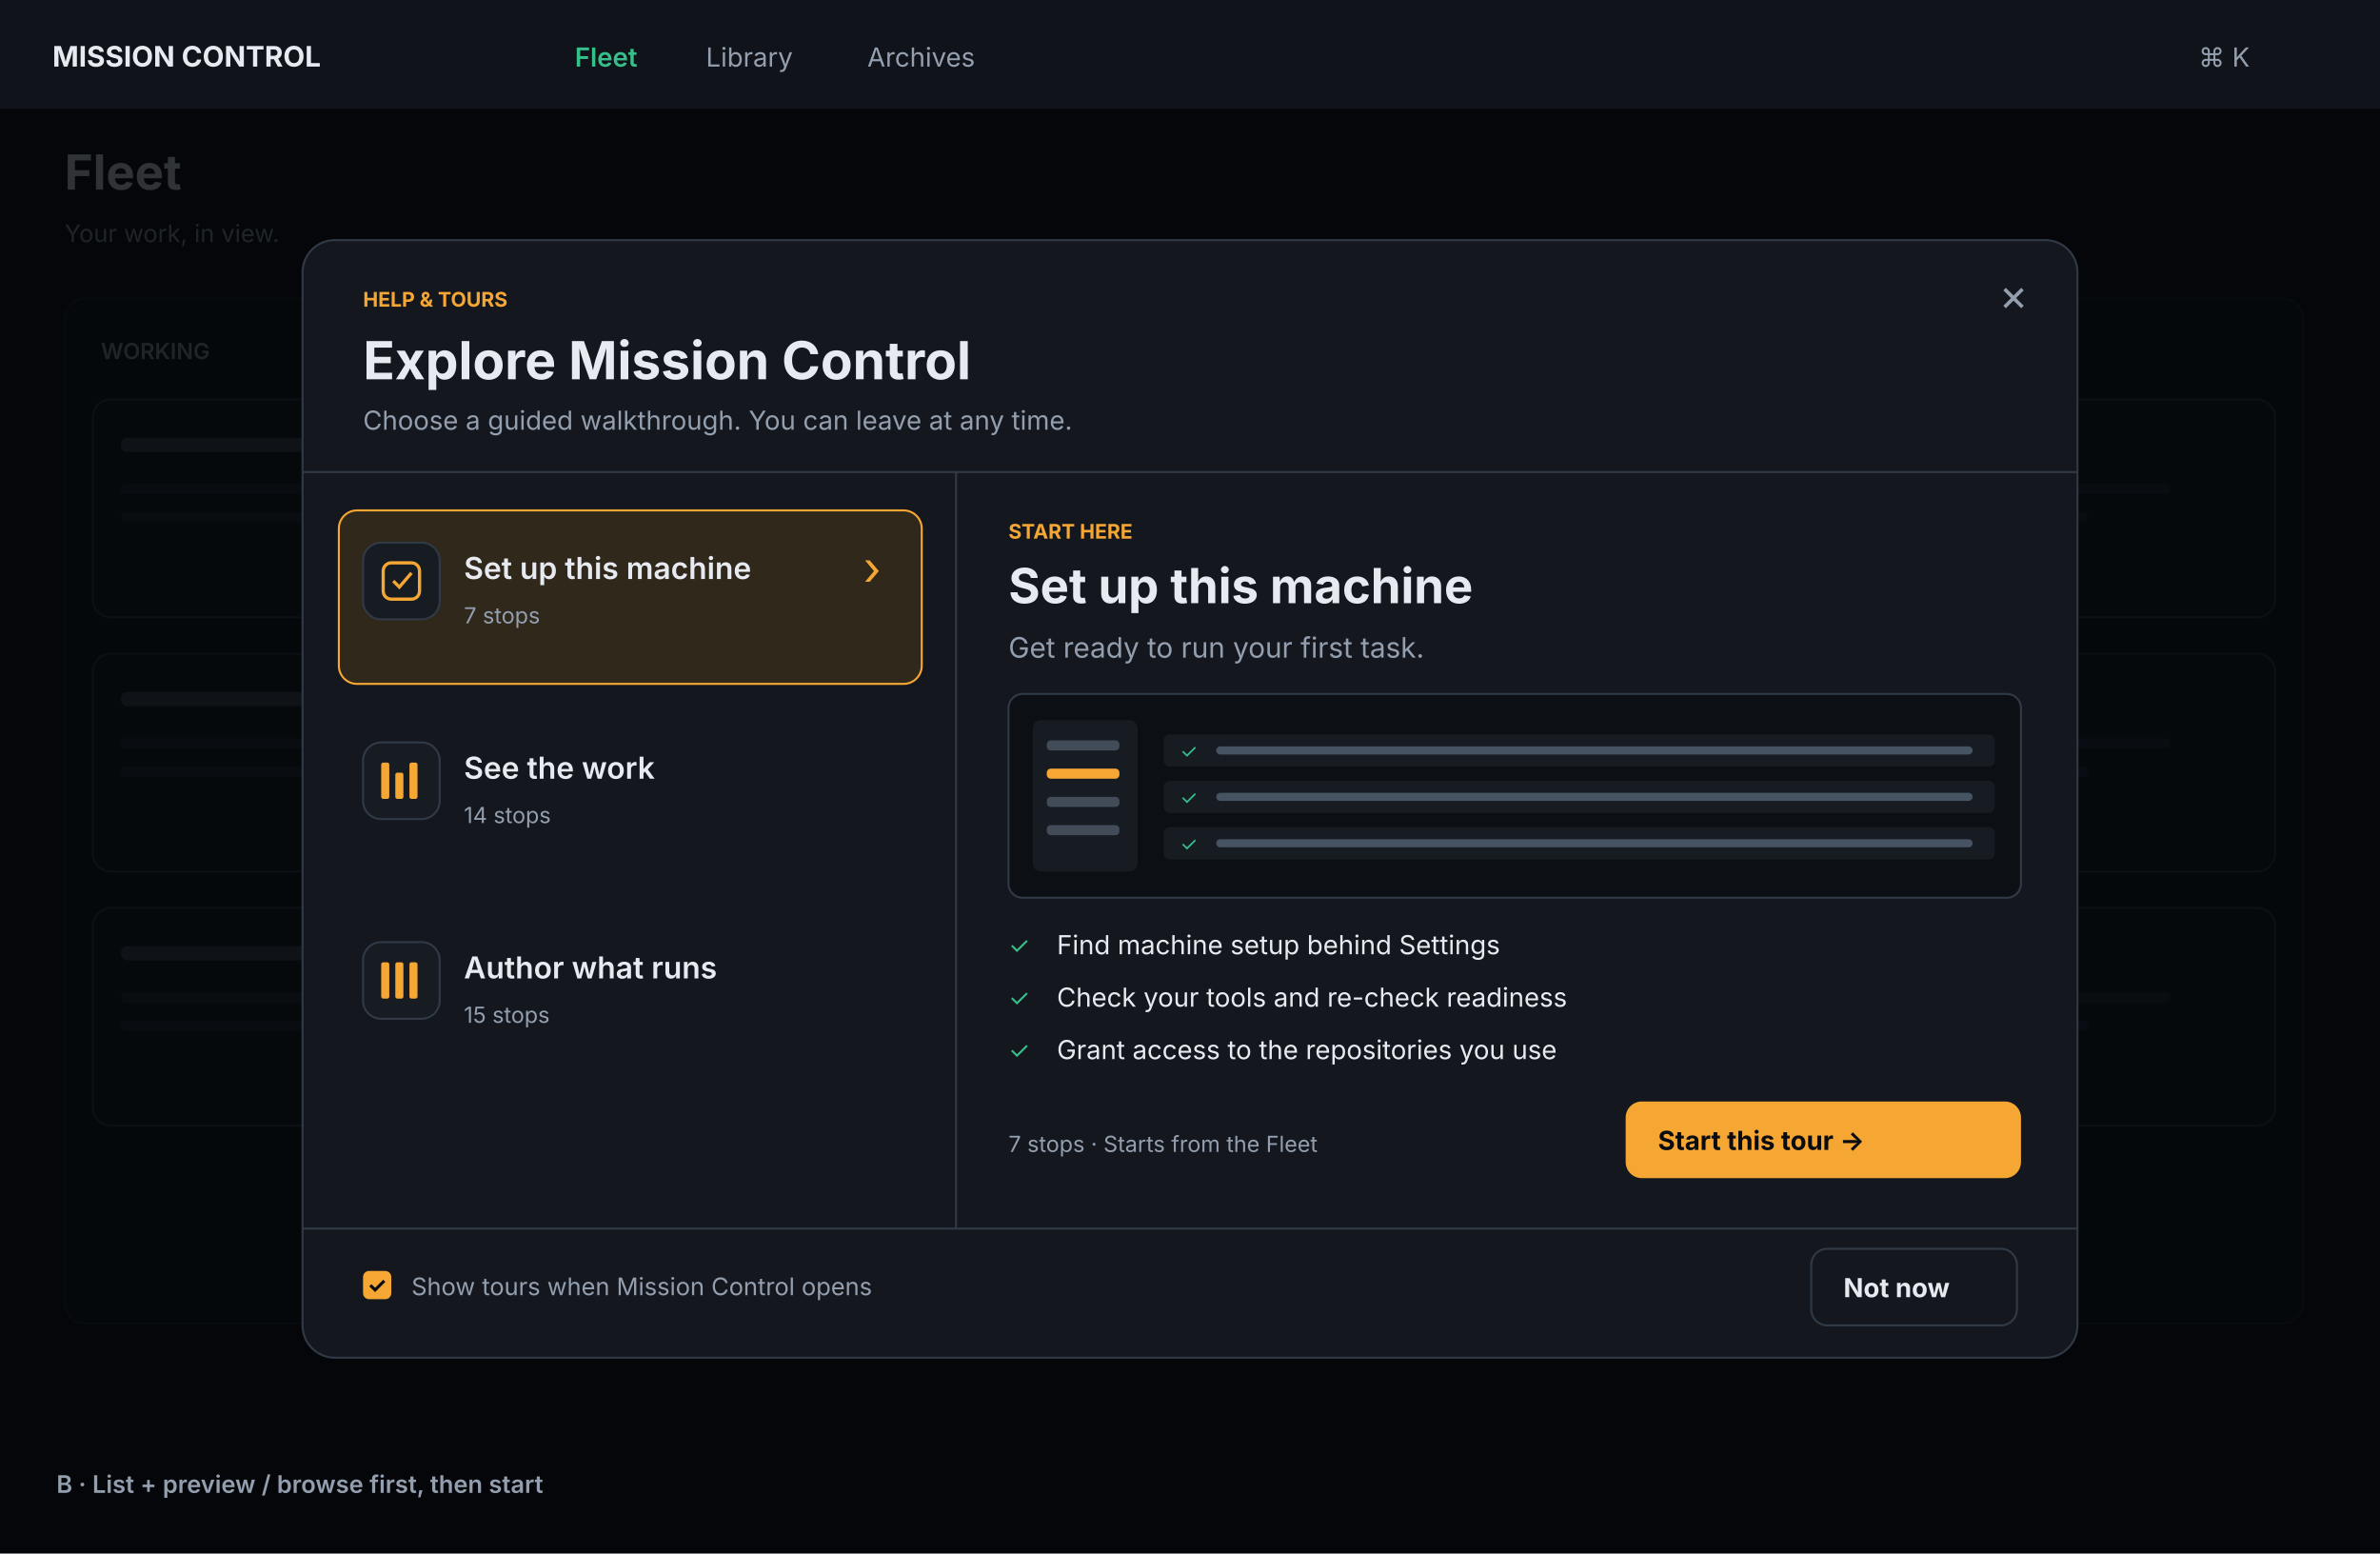
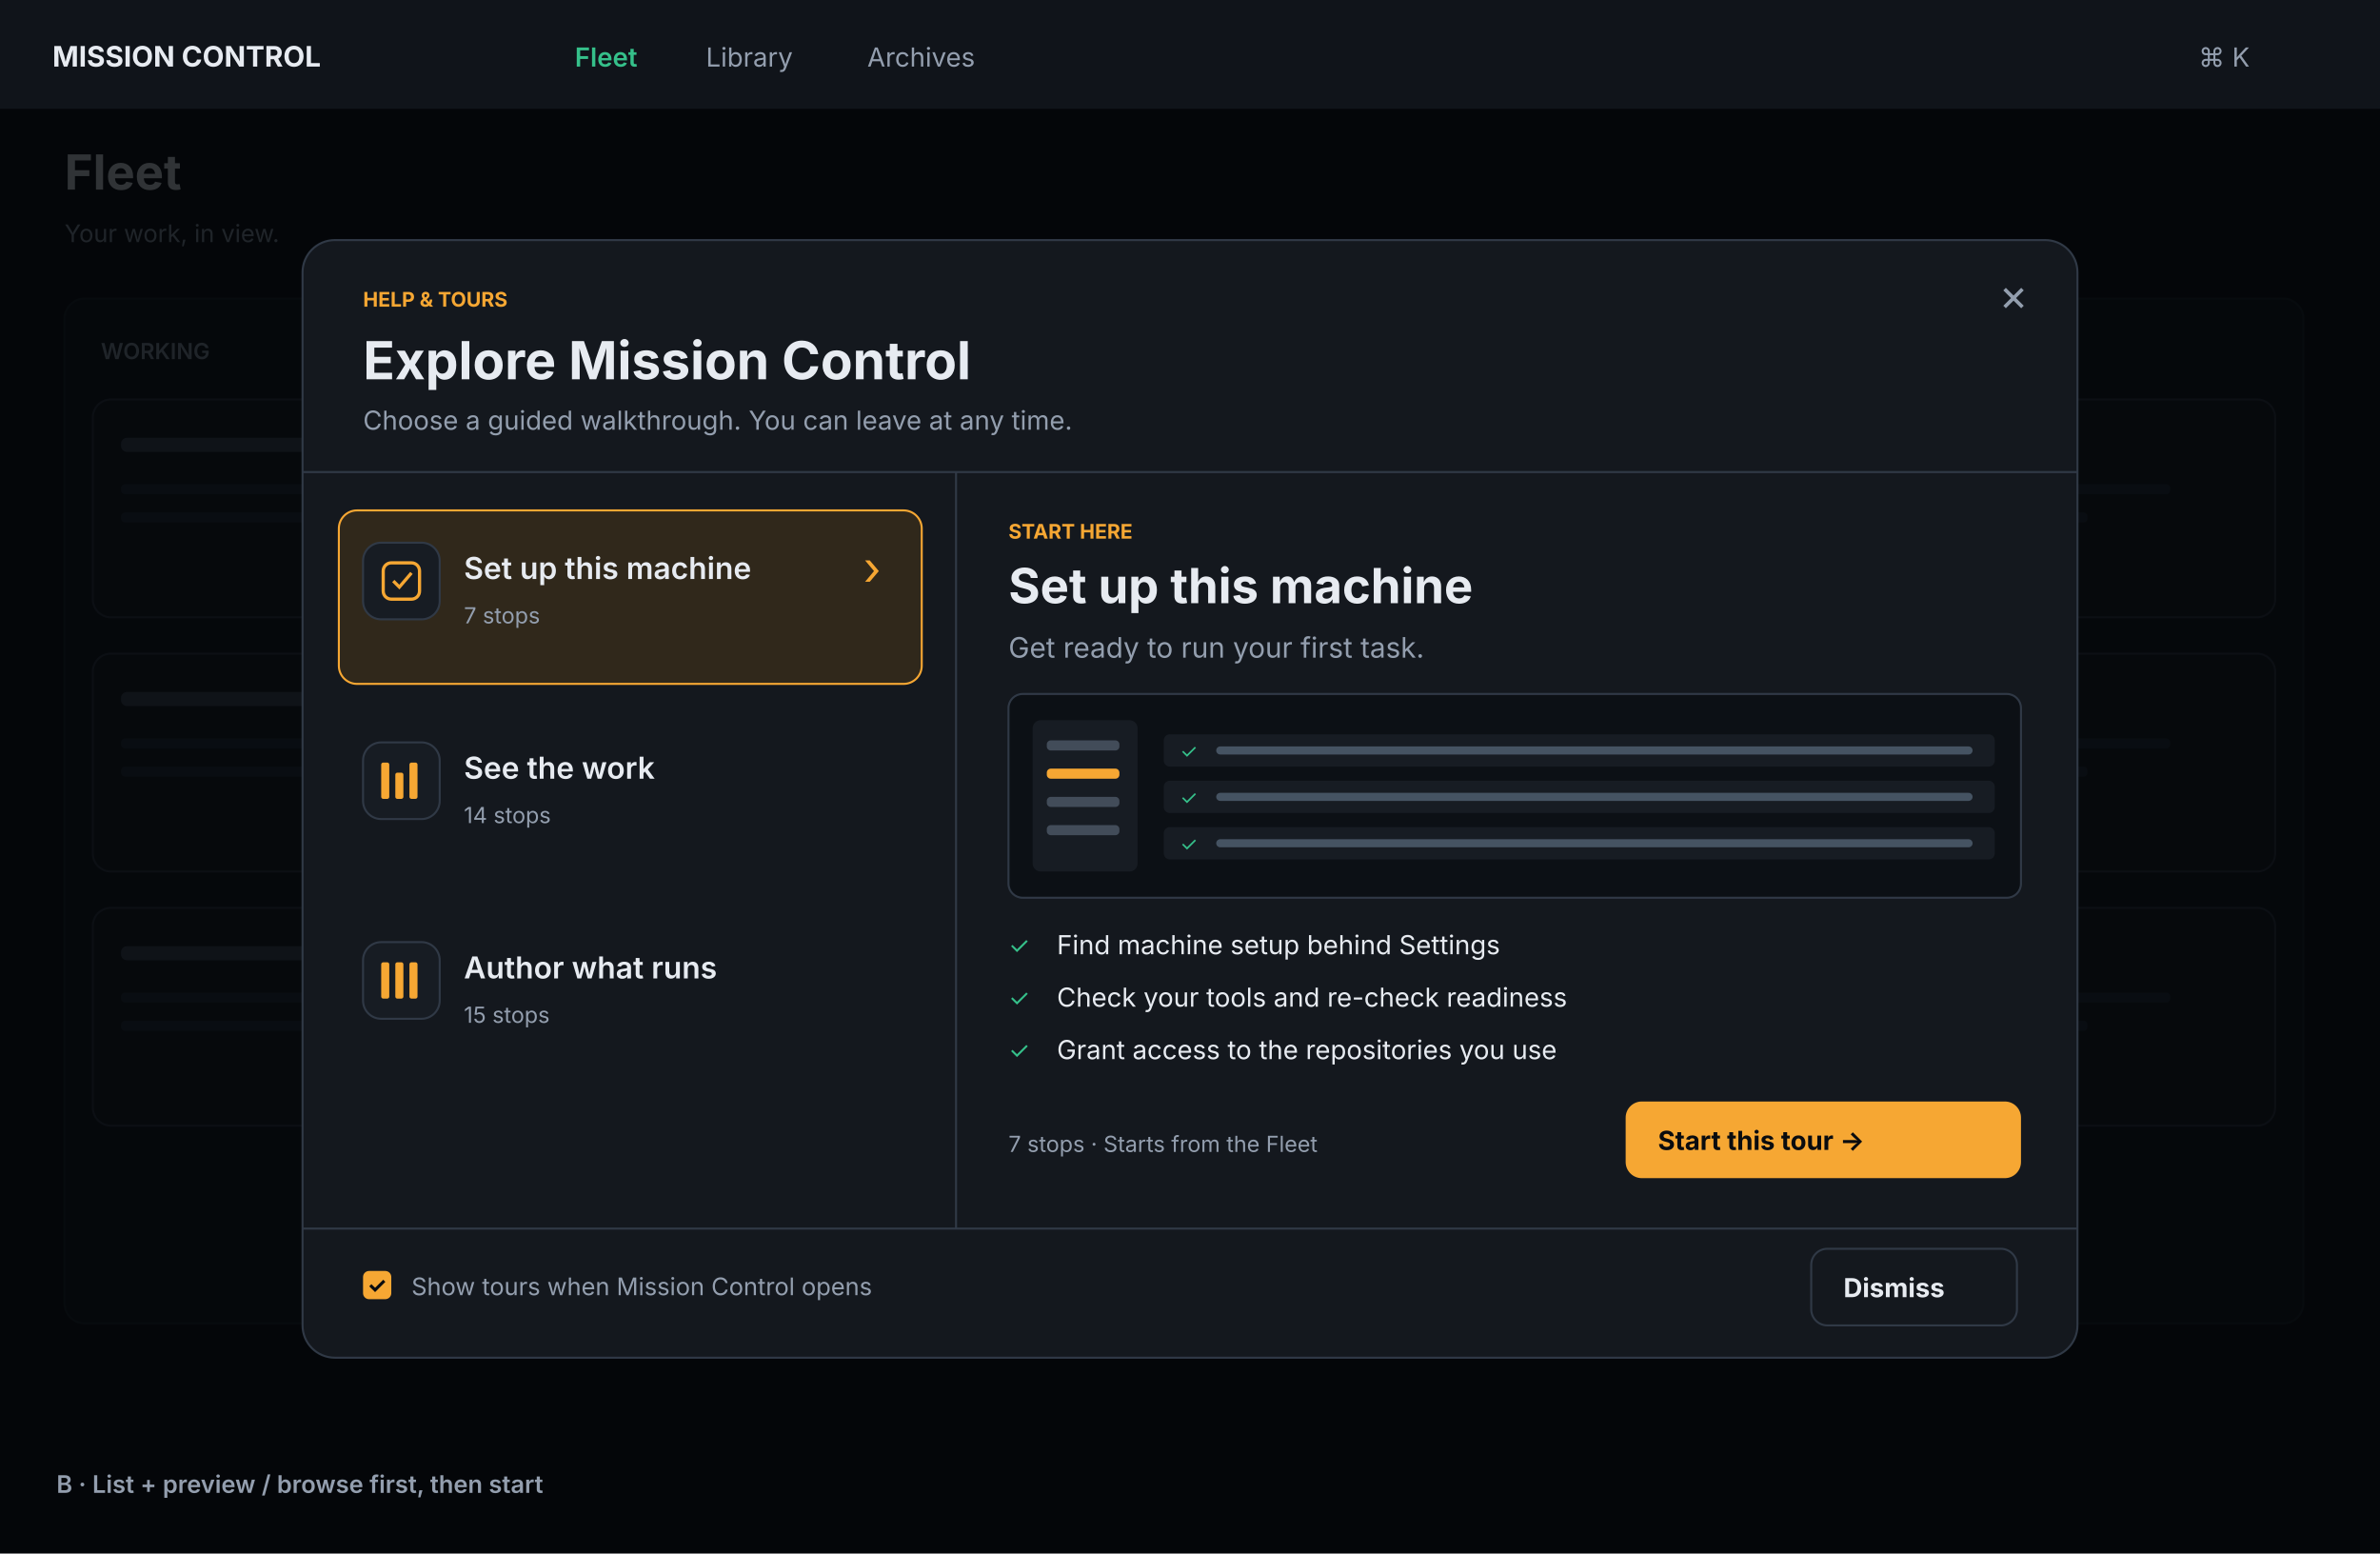
<svg xmlns="http://www.w3.org/2000/svg" viewBox="0 0 1180 770" role="img" aria-label="Mockup B: a tour list beside a detailed preview" font-family="-apple-system,BlinkMacSystemFont,Segoe UI,sans-serif">
  <rect x="0" y="0" width="1180" height="770" rx="0" fill="#0a0c0f" stroke="none" />
  <rect x="0" y="0" width="1180" height="54" rx="0" fill="#10141a" stroke="none" />
  <text x="26" y="33" font-size="14" font-weight="750" fill="#e7ebf1">MISSION CONTROL</text>
  <text x="285" y="33" font-size="13" font-weight="600" fill="#35c08a">Fleet</text>
  <text x="350" y="33" font-size="13" font-weight="400" fill="#939eae">Library</text>
  <text x="430" y="33" font-size="13" font-weight="400" fill="#939eae">Archives</text>
  <text x="1090" y="33" font-size="13" font-weight="400" fill="#939eae">⌘ K</text>
  <text x="32" y="94" font-size="24" font-weight="650" fill="#e7ebf1">Fleet</text>
  <text x="32" y="120" font-size="12" font-weight="400" fill="#939eae">Your work, in view.</text>
  <rect x="32" y="148" width="354" height="508" rx="10" fill="#10141a" stroke="#1b2129" />
  <text x="50" y="178" font-size="11" font-weight="600" fill="#939eae">WORKING</text>
  <rect x="46" y="198" width="326" height="108" rx="9" fill="#14181e" stroke="#303946" />
  <rect x="60" y="217" width="143" height="7" rx="3" fill="#404b5b" stroke="none" />
  <rect x="60" y="240" width="260" height="5" rx="2" fill="#252e3a" stroke="none" />
  <rect x="60" y="254" width="219" height="5" rx="2" fill="#252e3a" stroke="none" />
  <rect x="46" y="324" width="326" height="108" rx="9" fill="#14181e" stroke="#303946" />
  <rect x="60" y="343" width="143" height="7" rx="3" fill="#404b5b" stroke="none" />
  <rect x="60" y="366" width="260" height="5" rx="2" fill="#252e3a" stroke="none" />
  <rect x="60" y="380" width="219" height="5" rx="2" fill="#252e3a" stroke="none" />
  <rect x="46" y="450" width="326" height="108" rx="9" fill="#14181e" stroke="#303946" />
  <rect x="60" y="469" width="143" height="7" rx="3" fill="#404b5b" stroke="none" />
  <rect x="60" y="492" width="260" height="5" rx="2" fill="#252e3a" stroke="none" />
  <rect x="60" y="506" width="219" height="5" rx="2" fill="#252e3a" stroke="none" />
  <rect x="410" y="148" width="354" height="508" rx="10" fill="#10141a" stroke="#1b2129" />
  <text x="428" y="178" font-size="11" font-weight="600" fill="#939eae">NEEDS YOU</text>
  <rect x="424" y="198" width="326" height="108" rx="9" fill="#14181e" stroke="#303946" />
  <rect x="438" y="217" width="143" height="7" rx="3" fill="#404b5b" stroke="none" />
  <rect x="438" y="240" width="260" height="5" rx="2" fill="#252e3a" stroke="none" />
  <rect x="438" y="254" width="219" height="5" rx="2" fill="#252e3a" stroke="none" />
  <rect x="424" y="324" width="326" height="108" rx="9" fill="#14181e" stroke="#303946" />
  <rect x="438" y="343" width="143" height="7" rx="3" fill="#404b5b" stroke="none" />
  <rect x="438" y="366" width="260" height="5" rx="2" fill="#252e3a" stroke="none" />
  <rect x="438" y="380" width="219" height="5" rx="2" fill="#252e3a" stroke="none" />
  <rect x="424" y="450" width="326" height="108" rx="9" fill="#14181e" stroke="#303946" />
  <rect x="438" y="469" width="143" height="7" rx="3" fill="#404b5b" stroke="none" />
  <rect x="438" y="492" width="260" height="5" rx="2" fill="#252e3a" stroke="none" />
  <rect x="438" y="506" width="219" height="5" rx="2" fill="#252e3a" stroke="none" />
  <rect x="788" y="148" width="354" height="508" rx="10" fill="#10141a" stroke="#1b2129" />
  <text x="806" y="178" font-size="11" font-weight="600" fill="#939eae">IDLE</text>
  <rect x="802" y="198" width="326" height="108" rx="9" fill="#14181e" stroke="#303946" />
  <rect x="816" y="217" width="143" height="7" rx="3" fill="#404b5b" stroke="none" />
  <rect x="816" y="240" width="260" height="5" rx="2" fill="#252e3a" stroke="none" />
  <rect x="816" y="254" width="219" height="5" rx="2" fill="#252e3a" stroke="none" />
  <rect x="802" y="324" width="326" height="108" rx="9" fill="#14181e" stroke="#303946" />
  <rect x="816" y="343" width="143" height="7" rx="3" fill="#404b5b" stroke="none" />
  <rect x="816" y="366" width="260" height="5" rx="2" fill="#252e3a" stroke="none" />
  <rect x="816" y="380" width="219" height="5" rx="2" fill="#252e3a" stroke="none" />
  <rect x="802" y="450" width="326" height="108" rx="9" fill="#14181e" stroke="#303946" />
  <rect x="816" y="469" width="143" height="7" rx="3" fill="#404b5b" stroke="none" />
  <rect x="816" y="492" width="260" height="5" rx="2" fill="#252e3a" stroke="none" />
  <rect x="816" y="506" width="219" height="5" rx="2" fill="#252e3a" stroke="none" />
  <rect x="0" y="54" width="1180" height="716" rx="0" fill="#030508cc" stroke="none" />
  <text x="28" y="740" font-size="12" font-weight="600" fill="#939eae">B · List + preview / browse first, then start</text>
  <rect x="150" y="119" width="880" height="554" rx="16" fill="#14181e" stroke="#303946" />
  <text x="180" y="152" font-size="10" font-weight="750" fill="#f6a733">HELP &amp; TOURS</text>
  <text x="180" y="188" font-size="26" font-weight="650" fill="#e7ebf1">Explore Mission Control</text>
  <text x="180" y="213" font-size="13" font-weight="400" fill="#939eae">Choose a guided walkthrough. You can leave at any time.</text>
  <text x="991" y="154" font-size="22" font-weight="400" fill="#939eae">×</text>
  <path d="M150 234H1030" stroke="#303946" />
  <path d="M474 234L474 609" stroke="#303946" />
  <rect x="168" y="253" width="289" height="86" rx="9" fill="#30281b" stroke="#f6a733" />
  <rect x="180" y="269" width="38" height="38" rx="9" fill="#171c23" stroke="#303946" />
  <g fill="none" stroke="#f6a733" stroke-width="1.6">
    <rect x="190" y="279" width="18" height="18" rx="4" />
    <path d="M195 288l3 3 6-7" />
  </g>
  <text x="230" y="287" font-size="15" font-weight="600" fill="#e7ebf1">Set up this machine</text>
  <text x="230" y="309" font-size="11" font-weight="400" fill="#939eae">7 stops</text>
  <text x="428" y="290" font-size="23" font-weight="400" fill="#f6a733">›</text>
  <rect x="168" y="352" width="289" height="86" rx="9" fill="#14181e" stroke="none" />
  <rect x="180" y="368" width="38" height="38" rx="9" fill="#171c23" stroke="#303946" />
  <rect x="189" y="378" width="4" height="18" rx="1" fill="#f6a733" stroke="none" />
  <rect x="196" y="383" width="4" height="13" rx="1" fill="#f6a733" stroke="none" />
  <rect x="203" y="378" width="4" height="18" rx="1" fill="#f6a733" stroke="none" />
  <text x="230" y="386" font-size="15" font-weight="600" fill="#e7ebf1">See the work</text>
  <text x="230" y="408" font-size="11" font-weight="400" fill="#939eae">14 stops</text>
  <rect x="168" y="451" width="289" height="86" rx="9" fill="#14181e" stroke="none" />
  <rect x="180" y="467" width="38" height="38" rx="9" fill="#171c23" stroke="#303946" />
  <rect x="189" y="477" width="4" height="18" rx="1" fill="#f6a733" stroke="none" />
  <rect x="196" y="477" width="4" height="18" rx="1" fill="#f6a733" stroke="none" />
  <rect x="203" y="477" width="4" height="18" rx="1" fill="#f6a733" stroke="none" />
  <text x="230" y="485" font-size="15" font-weight="600" fill="#e7ebf1">Author what runs</text>
  <text x="230" y="507" font-size="11" font-weight="400" fill="#939eae">15 stops</text>
  <text x="500" y="267" font-size="10" font-weight="750" fill="#f6a733">START HERE</text>
  <text x="500" y="299" font-size="24" font-weight="650" fill="#e7ebf1">Set up this machine</text>
  <text x="500" y="326" font-size="14" font-weight="400" fill="#939eae">Get ready to run your first task.</text>
  <rect x="500" y="344" width="502" height="101" rx="7" fill="#0c1015" stroke="#303946" />
  <rect x="512" y="357" width="52" height="75" rx="4" fill="#171c23" stroke="none" />
  <rect x="519" y="367" width="36" height="5" rx="2" fill="#424c59" stroke="none" />
  <rect x="519" y="381" width="36" height="5" rx="2" fill="#f6a733" stroke="none" />
  <rect x="519" y="395" width="36" height="5" rx="2" fill="#424c59" stroke="none" />
  <rect x="519" y="409" width="36" height="5" rx="2" fill="#424c59" stroke="none" />
  <rect x="577" y="364" width="412" height="16" rx="3" fill="#171c23" stroke="none" />
  <text x="585" y="376" font-size="10" font-weight="400" fill="#35c08a">✓</text>
  <rect x="603" y="370" width="375" height="4" rx="2" fill="#455362" stroke="none" />
  <rect x="577" y="387" width="412" height="16" rx="3" fill="#171c23" stroke="none" />
  <text x="585" y="399" font-size="10" font-weight="400" fill="#35c08a">✓</text>
  <rect x="603" y="393" width="375" height="4" rx="2" fill="#455362" stroke="none" />
  <rect x="577" y="410" width="412" height="16" rx="3" fill="#171c23" stroke="none" />
  <text x="585" y="422" font-size="10" font-weight="400" fill="#35c08a">✓</text>
  <rect x="603" y="416" width="375" height="4" rx="2" fill="#455362" stroke="none" />
  <text x="500" y="473" font-size="12" font-weight="400" fill="#35c08a">✓</text>
  <text x="524" y="473" font-size="13" font-weight="400" fill="#e7ebf1">Find machine setup behind Settings</text>
  <text x="500" y="499" font-size="12" font-weight="400" fill="#35c08a">✓</text>
  <text x="524" y="499" font-size="13" font-weight="400" fill="#e7ebf1">Check your tools and re-check readiness</text>
  <text x="500" y="525" font-size="12" font-weight="400" fill="#35c08a">✓</text>
  <text x="524" y="525" font-size="13" font-weight="400" fill="#e7ebf1">Grant access to the repositories you use</text>
  <text x="500" y="571" font-size="11" font-weight="400" fill="#939eae">7 stops · Starts from the Fleet</text>
  <rect x="806" y="546" width="196" height="38" rx="8" fill="#f6a733" stroke="none" />
  <text x="822" y="570" font-size="13" font-weight="650" fill="#0a0c0f">Start this tour  →</text>
  <path d="M150 609H1030" stroke="#303946" />
  <rect x="180" y="630" width="14" height="14" rx="3" fill="#f6a733" stroke="none" />
  <text x="182" y="641" font-size="11" font-weight="700" fill="#0a0c0f">✓</text>
  <text x="204" y="642" font-size="12" font-weight="400" fill="#939eae">Show tours when Mission Control opens</text>
  <rect x="898" y="619" width="102" height="38" rx="8" fill="#14181e" stroke="#303946" />
-   <text x="914" y="643" font-size="13" font-weight="650" fill="#e7ebf1">Not now</text>
+   <text x="914" y="643" font-size="13" font-weight="650" fill="#e7ebf1">Dismiss</text>
</svg>
